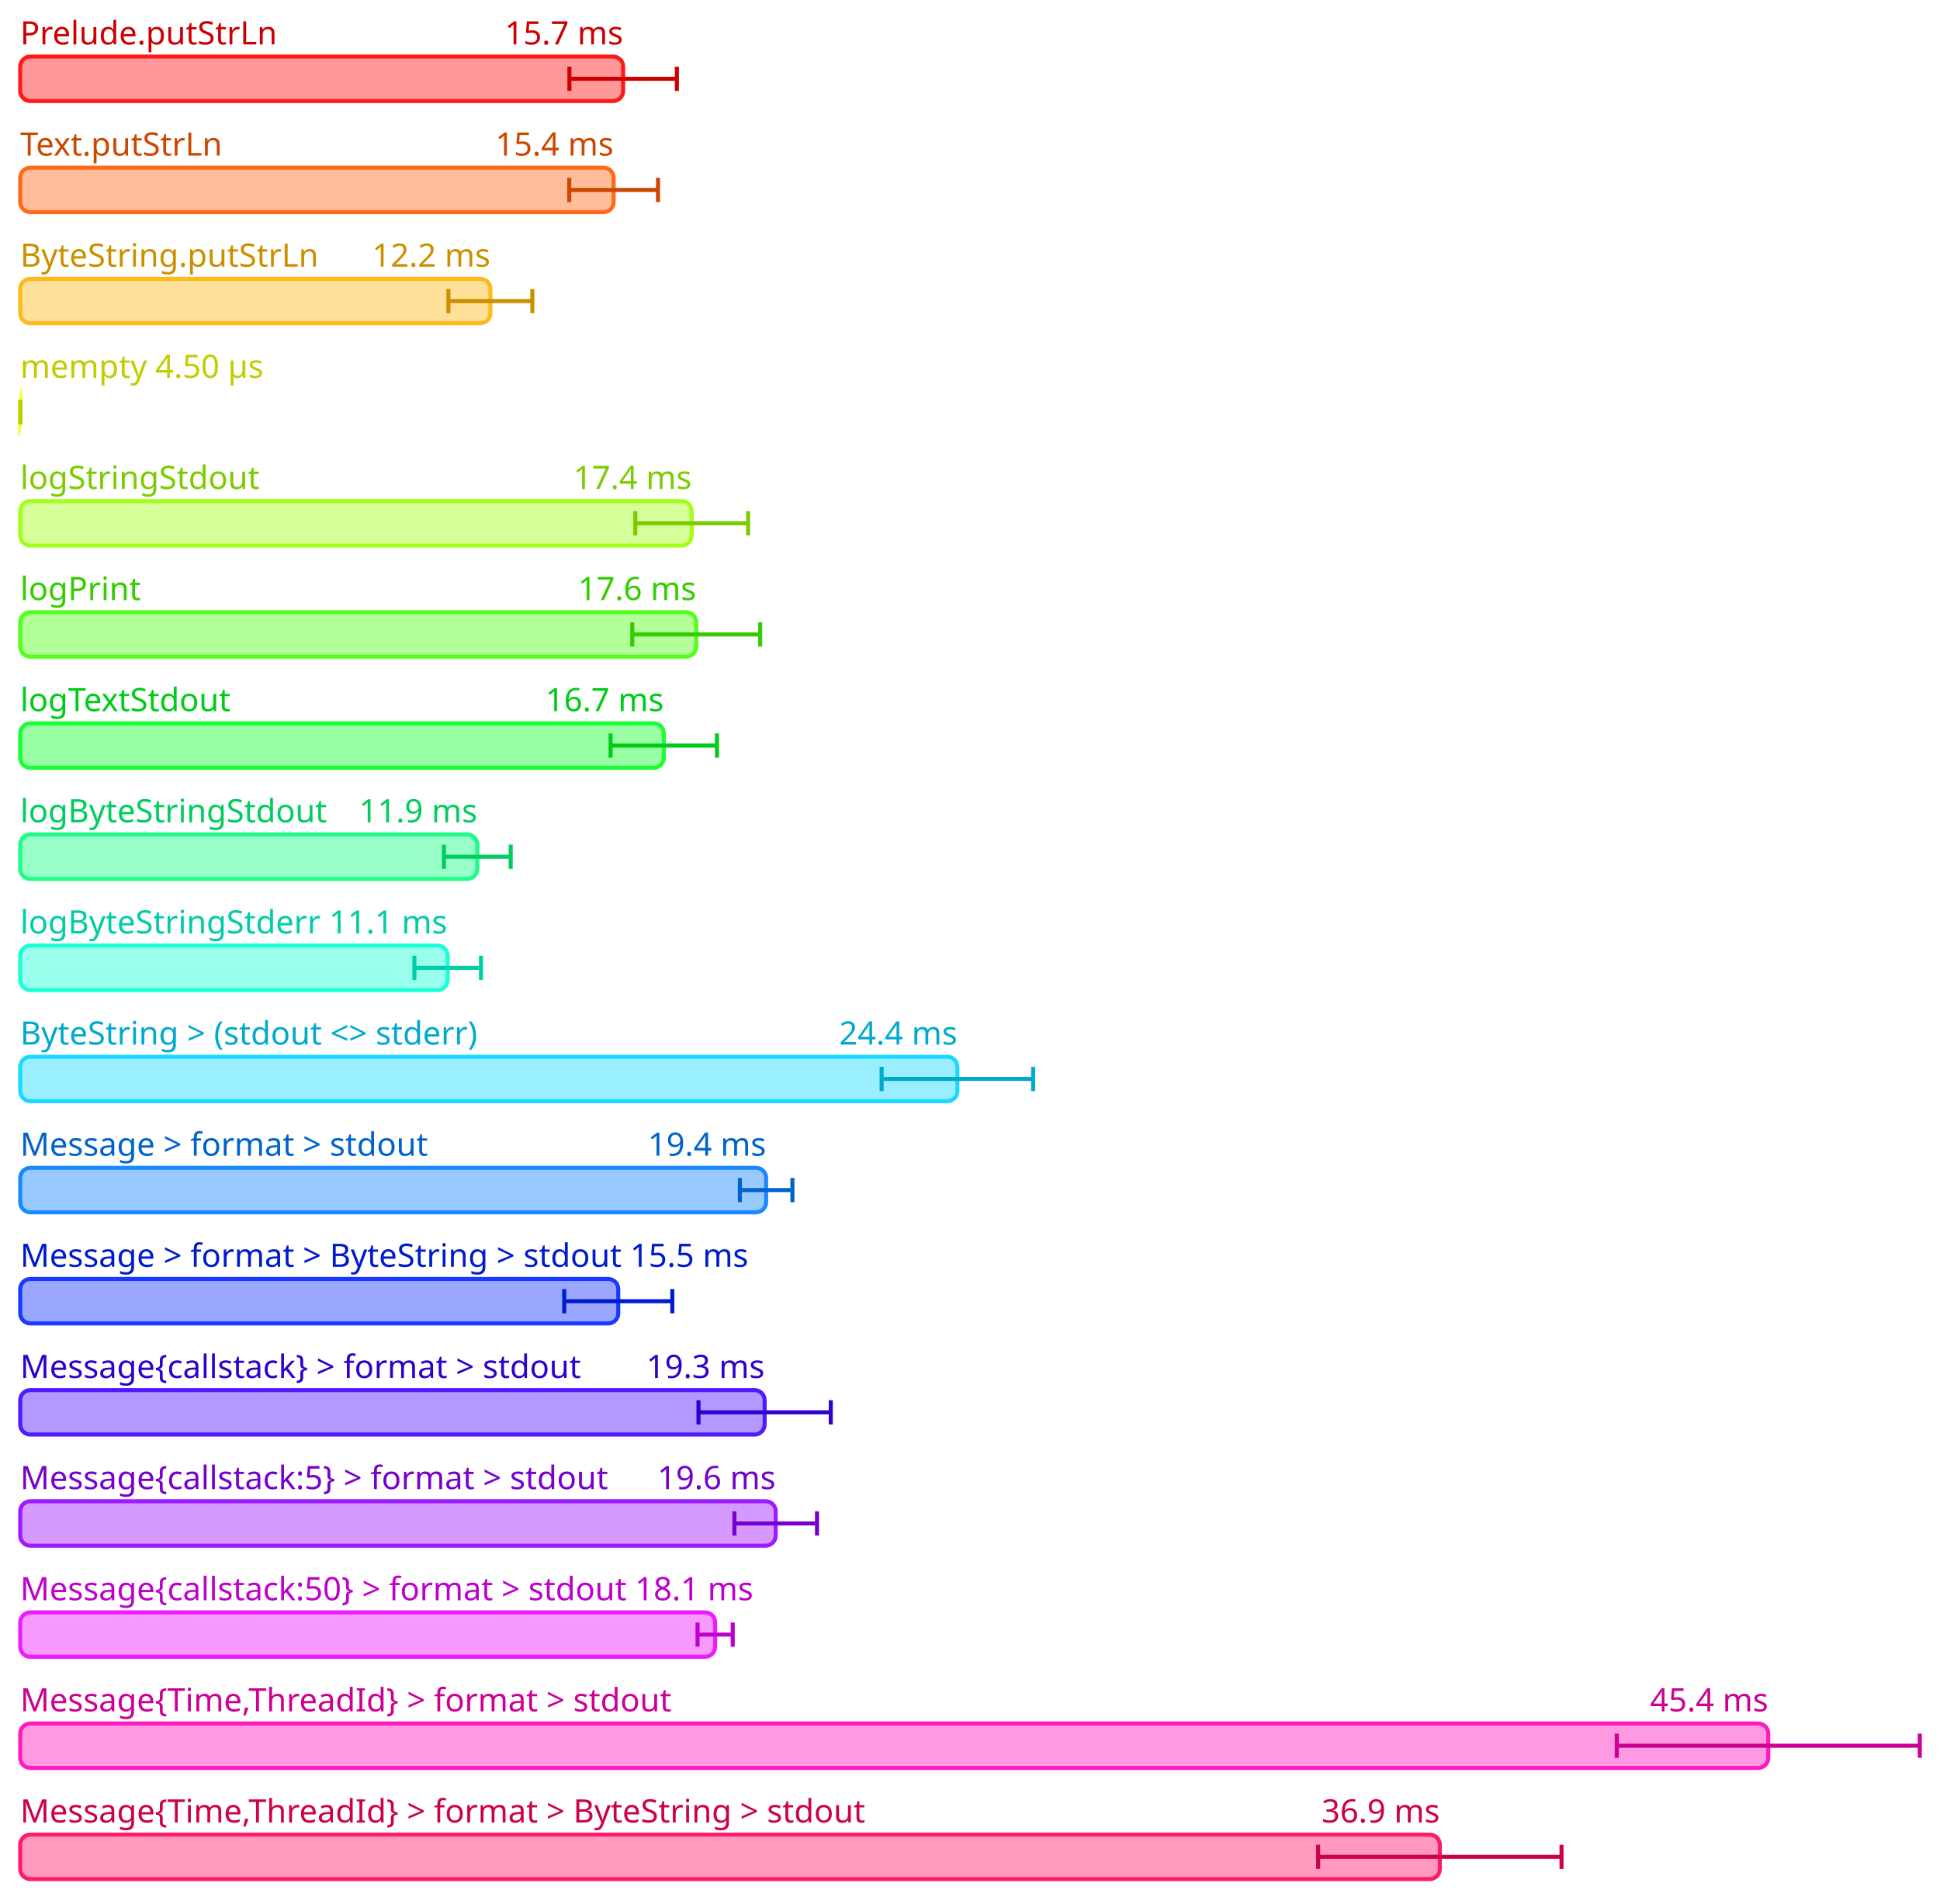
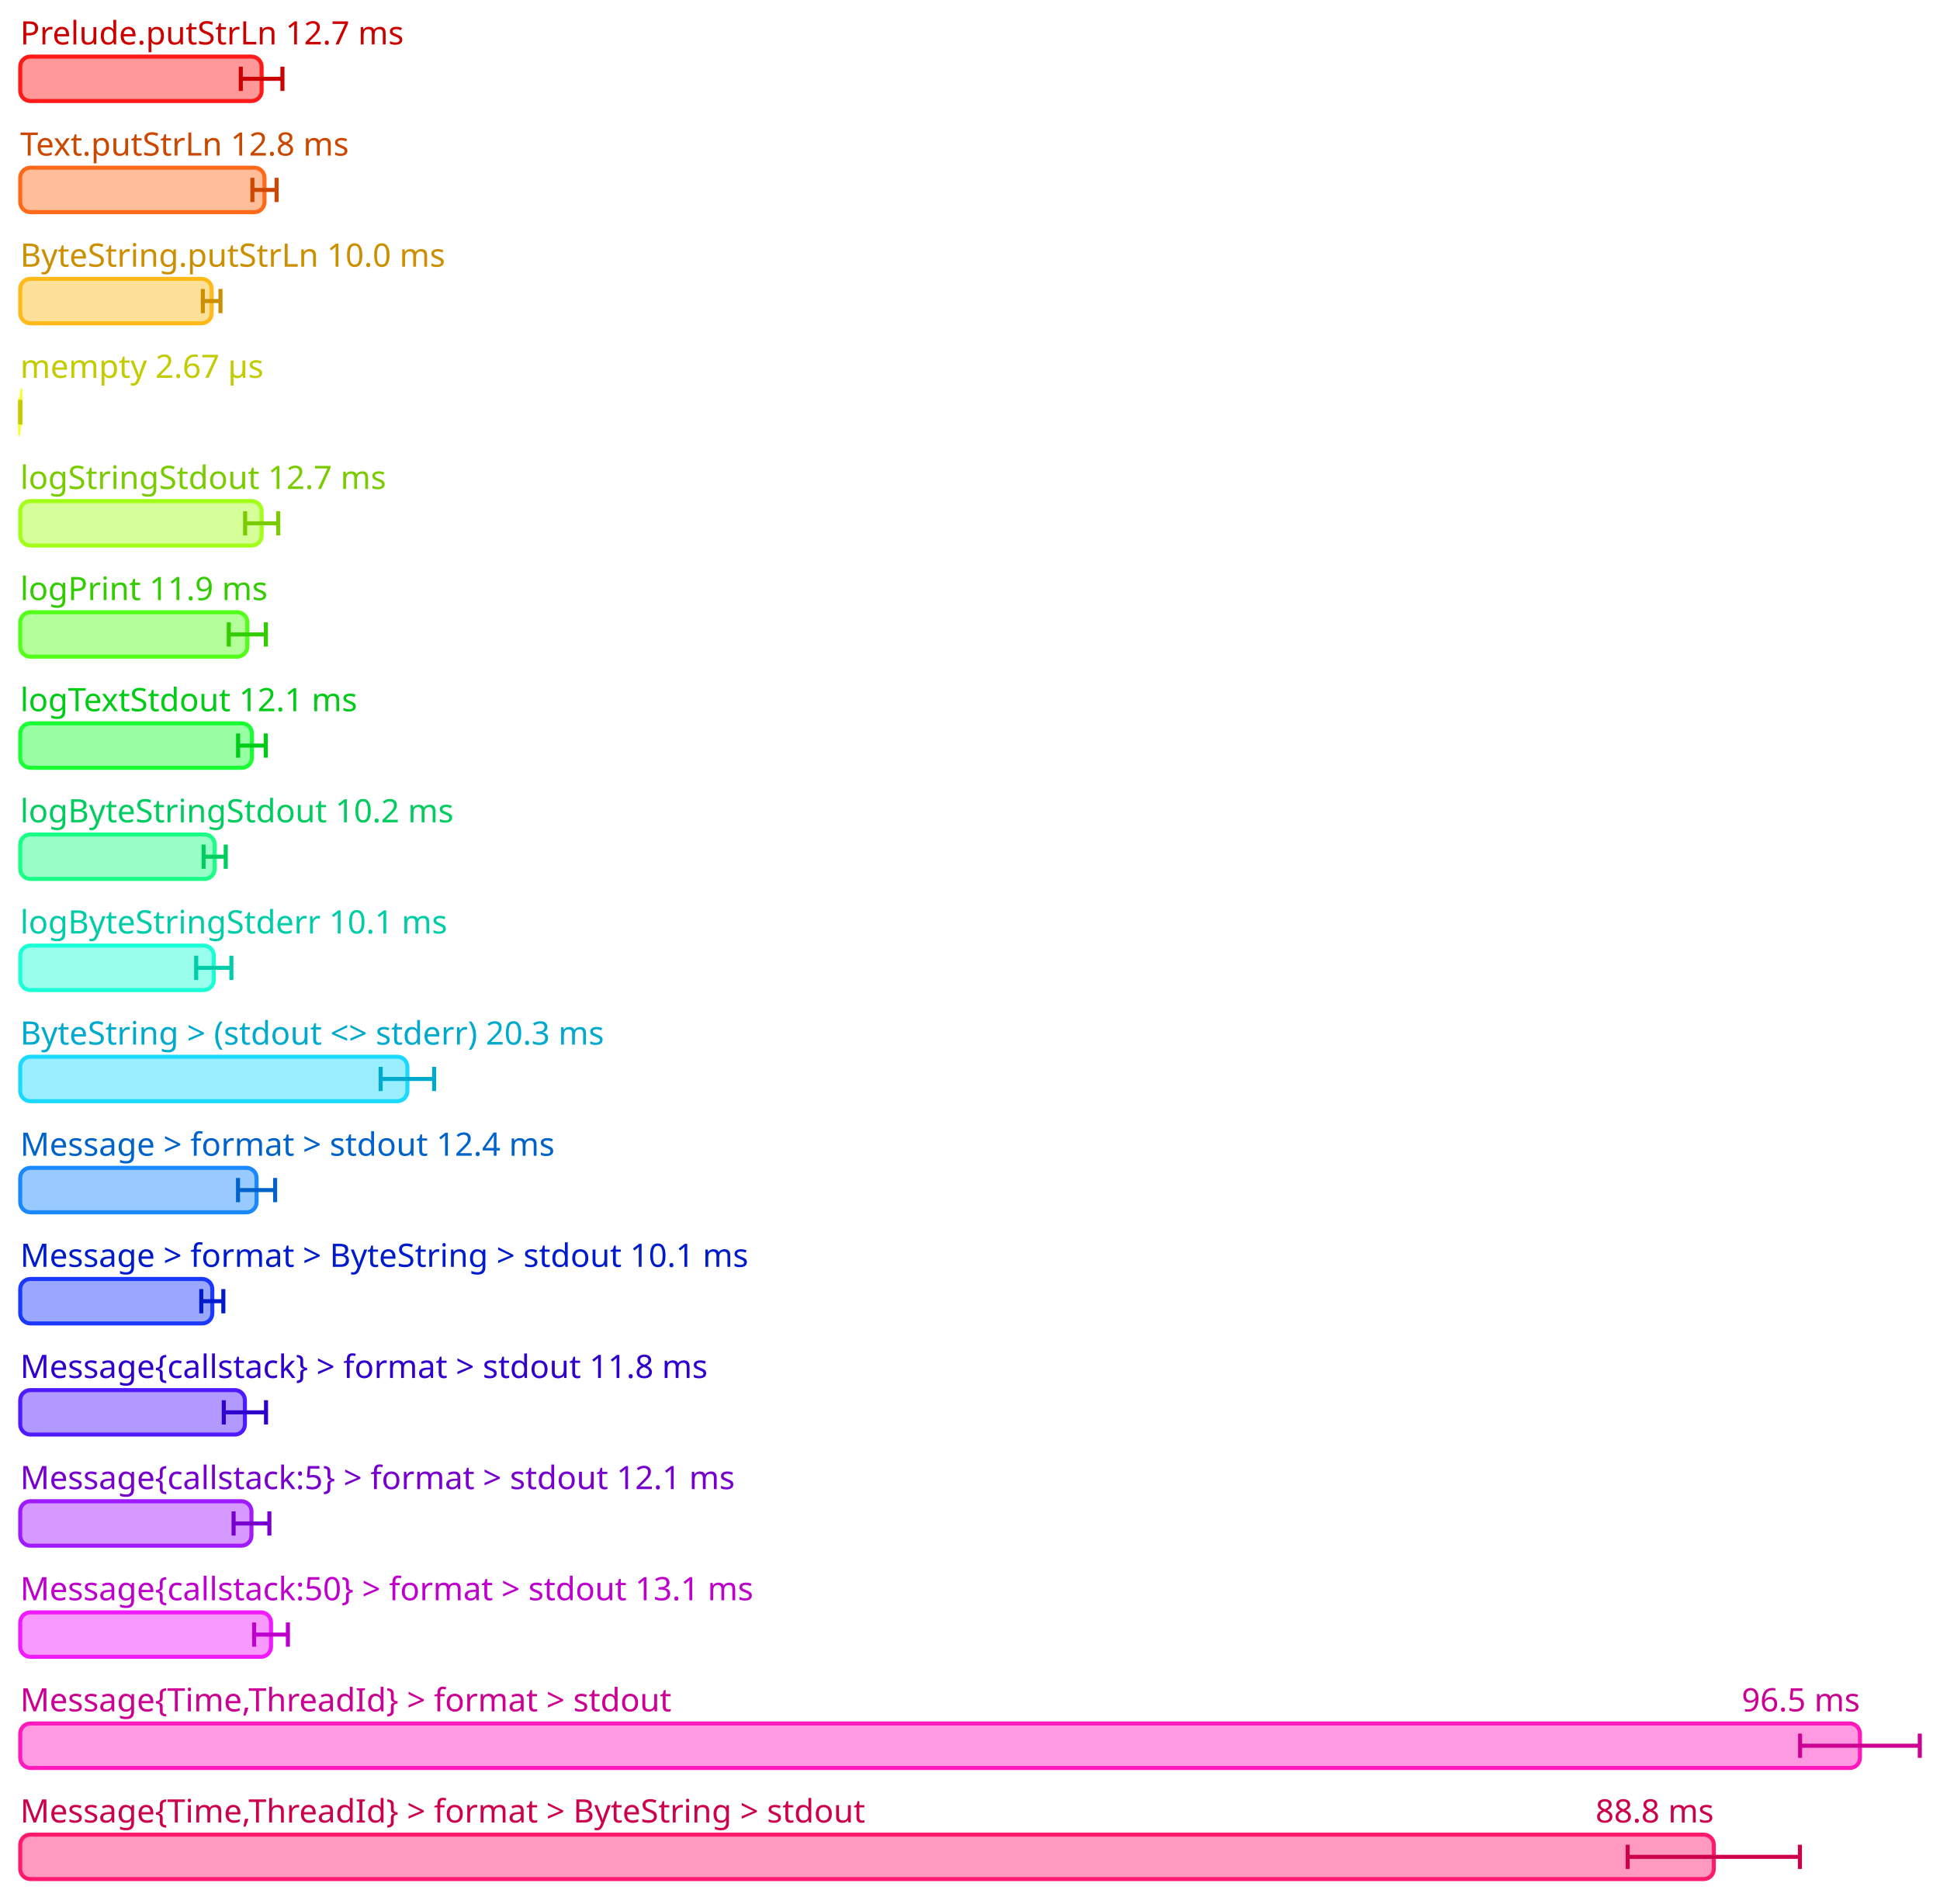
<svg xmlns="http://www.w3.org/2000/svg" height="942" width="960.0" font-size="16" font-family="sans-serif" stroke-width="2">
  <g transform="translate(10.0 0)">
-     <g fill="hsl(0, 100%, 40%)">
-       <text y="22">Prelude.putStrLn</text>
-       <text y="22" x="298.36" text-anchor="end">15.7 ms</text>
-     </g>
+     <text fill="hsl(0, 100%, 40%)" y="22">Prelude.putStrLn 12.7 ms</text>
    <g>
-       <rect y="28" rx="5" height="22" width="298.36" fill="hsl(0, 100%, 80%)" stroke="hsl(0, 100%, 55%)" />
+       <rect y="28" rx="5" height="22" width="119.46" fill="hsl(0, 100%, 80%)" stroke="hsl(0, 100%, 55%)" />
      <g stroke="hsl(0, 100%, 40%)">
-         <line x1="271.773" x2="324.947" y1="39" y2="39" />
-         <line x1="271.773" x2="271.773" y1="33" y2="45" />
-         <line x1="324.947" x2="324.947" y1="33" y2="45" />
+         <line x1="109.161" x2="129.758" y1="39" y2="39" />
+         <line x1="109.161" x2="109.161" y1="33" y2="45" />
+         <line x1="129.758" x2="129.758" y1="33" y2="45" />
      </g>
    </g>
-     <g fill="hsl(21, 100%, 40%)">
-       <text y="77">Text.putStrLn</text>
-       <text y="77" x="293.649" text-anchor="end">15.4 ms</text>
-     </g>
+     <text fill="hsl(21, 100%, 40%)" y="77">Text.putStrLn 12.8 ms</text>
    <g>
-       <rect y="83" rx="5" height="22" width="293.649" fill="hsl(21, 100%, 80%)" stroke="hsl(21, 100%, 55%)" />
+       <rect y="83" rx="5" height="22" width="120.885" fill="hsl(21, 100%, 80%)" stroke="hsl(21, 100%, 55%)" />
      <g stroke="hsl(21, 100%, 40%)">
-         <line x1="271.687" x2="315.612" y1="94" y2="94" />
-         <line x1="271.687" x2="271.687" y1="88" y2="100" />
-         <line x1="315.612" x2="315.612" y1="88" y2="100" />
+         <line x1="114.894" x2="126.875" y1="94" y2="94" />
+         <line x1="114.894" x2="114.894" y1="88" y2="100" />
+         <line x1="126.875" x2="126.875" y1="88" y2="100" />
      </g>
    </g>
-     <g fill="hsl(42, 100%, 40%)">
-       <text y="132">ByteString.putStrLn</text>
-       <text y="132" x="232.662" text-anchor="end">12.2 ms</text>
-     </g>
+     <text fill="hsl(42, 100%, 40%)" y="132">ByteString.putStrLn 10.0 ms</text>
    <g>
-       <rect y="138" rx="5" height="22" width="232.662" fill="hsl(42, 100%, 80%)" stroke="hsl(42, 100%, 55%)" />
+       <rect y="138" rx="5" height="22" width="94.734" fill="hsl(42, 100%, 80%)" stroke="hsl(42, 100%, 55%)" />
      <g stroke="hsl(42, 100%, 40%)">
-         <line x1="211.894" x2="253.429" y1="149" y2="149" />
-         <line x1="211.894" x2="211.894" y1="143" y2="155" />
-         <line x1="253.429" x2="253.429" y1="143" y2="155" />
+         <line x1="90.362" x2="99.106" y1="149" y2="149" />
+         <line x1="90.362" x2="90.362" y1="143" y2="155" />
+         <line x1="99.106" x2="99.106" y1="143" y2="155" />
      </g>
    </g>
-     <text fill="hsl(63, 100%, 40%)" y="187">mempty 4.50 μs</text>
+     <text fill="hsl(63, 100%, 40%)" y="187">mempty 2.67 μs</text>
    <g>
-       <rect y="193" rx="5" height="22" width="0.086" fill="hsl(63, 100%, 80%)" stroke="hsl(63, 100%, 55%)" />
+       <rect y="193" rx="5" height="22" width="0.025" fill="hsl(63, 100%, 80%)" stroke="hsl(63, 100%, 55%)" />
      <g stroke="hsl(63, 100%, 40%)">
-         <line x1="0.081" x2="0.09" y1="204" y2="204" />
-         <line x1="0.081" x2="0.081" y1="198" y2="210" />
-         <line x1="0.09" x2="0.09" y1="198" y2="210" />
+         <line x1="0.023" x2="0.027" y1="204" y2="204" />
+         <line x1="0.023" x2="0.023" y1="198" y2="210" />
+         <line x1="0.027" x2="0.027" y1="198" y2="210" />
      </g>
    </g>
-     <g fill="hsl(84, 100%, 40%)">
-       <text y="242">logStringStdout</text>
-       <text y="242" x="332.282" text-anchor="end">17.4 ms</text>
-     </g>
+     <text fill="hsl(84, 100%, 40%)" y="242">logStringStdout 12.7 ms</text>
    <g>
-       <rect y="248" rx="5" height="22" width="332.282" fill="hsl(84, 100%, 80%)" stroke="hsl(84, 100%, 55%)" />
+       <rect y="248" rx="5" height="22" width="119.487" fill="hsl(84, 100%, 80%)" stroke="hsl(84, 100%, 55%)" />
      <g stroke="hsl(84, 100%, 40%)">
-         <line x1="304.373" x2="360.191" y1="259" y2="259" />
-         <line x1="304.373" x2="304.373" y1="253" y2="265" />
-         <line x1="360.191" x2="360.191" y1="253" y2="265" />
+         <line x1="111.299" x2="127.675" y1="259" y2="259" />
+         <line x1="111.299" x2="111.299" y1="253" y2="265" />
+         <line x1="127.675" x2="127.675" y1="253" y2="265" />
      </g>
    </g>
-     <g fill="hsl(105, 100%, 40%)">
-       <text y="297">logPrint</text>
-       <text y="297" x="334.529" text-anchor="end">17.6 ms</text>
-     </g>
+     <text fill="hsl(105, 100%, 40%)" y="297">logPrint 11.9 ms</text>
    <g>
-       <rect y="303" rx="5" height="22" width="334.529" fill="hsl(105, 100%, 80%)" stroke="hsl(105, 100%, 55%)" />
+       <rect y="303" rx="5" height="22" width="112.39" fill="hsl(105, 100%, 80%)" stroke="hsl(105, 100%, 55%)" />
      <g stroke="hsl(105, 100%, 40%)">
-         <line x1="302.877" x2="366.181" y1="314" y2="314" />
-         <line x1="302.877" x2="302.877" y1="308" y2="320" />
-         <line x1="366.181" x2="366.181" y1="308" y2="320" />
+         <line x1="103.213" x2="121.566" y1="314" y2="314" />
+         <line x1="103.213" x2="103.213" y1="308" y2="320" />
+         <line x1="121.566" x2="121.566" y1="308" y2="320" />
      </g>
    </g>
-     <g fill="hsl(127, 100%, 40%)">
-       <text y="352">logTextStdout</text>
-       <text y="352" x="318.467" text-anchor="end">16.7 ms</text>
-     </g>
+     <text fill="hsl(127, 100%, 40%)" y="352">logTextStdout 12.1 ms</text>
    <g>
-       <rect y="358" rx="5" height="22" width="318.467" fill="hsl(127, 100%, 80%)" stroke="hsl(127, 100%, 55%)" />
+       <rect y="358" rx="5" height="22" width="114.656" fill="hsl(127, 100%, 80%)" stroke="hsl(127, 100%, 55%)" />
      <g stroke="hsl(127, 100%, 40%)">
-         <line x1="292.15" x2="344.784" y1="369" y2="369" />
-         <line x1="292.15" x2="292.15" y1="363" y2="375" />
-         <line x1="344.784" x2="344.784" y1="363" y2="375" />
+         <line x1="107.822" x2="121.491" y1="369" y2="369" />
+         <line x1="107.822" x2="107.822" y1="363" y2="375" />
+         <line x1="121.491" x2="121.491" y1="363" y2="375" />
      </g>
    </g>
-     <g fill="hsl(148, 100%, 40%)">
-       <text y="407">logByteStringStdout</text>
-       <text y="407" x="226.186" text-anchor="end">11.9 ms</text>
-     </g>
+     <text fill="hsl(148, 100%, 40%)" y="407">logByteStringStdout 10.2 ms</text>
    <g>
-       <rect y="413" rx="5" height="22" width="226.186" fill="hsl(148, 100%, 80%)" stroke="hsl(148, 100%, 55%)" />
+       <rect y="413" rx="5" height="22" width="96.223" fill="hsl(148, 100%, 80%)" stroke="hsl(148, 100%, 55%)" />
      <g stroke="hsl(148, 100%, 40%)">
-         <line x1="209.66" x2="242.712" y1="424" y2="424" />
-         <line x1="209.66" x2="209.66" y1="418" y2="430" />
-         <line x1="242.712" x2="242.712" y1="418" y2="430" />
+         <line x1="90.732" x2="101.713" y1="424" y2="424" />
+         <line x1="90.732" x2="90.732" y1="418" y2="430" />
+         <line x1="101.713" x2="101.713" y1="418" y2="430" />
      </g>
    </g>
-     <text fill="hsl(169, 100%, 40%)" y="462">logByteStringStderr 11.1 ms</text>
+     <text fill="hsl(169, 100%, 40%)" y="462">logByteStringStderr 10.1 ms</text>
    <g>
-       <rect y="468" rx="5" height="22" width="211.541" fill="hsl(169, 100%, 80%)" stroke="hsl(169, 100%, 55%)" />
+       <rect y="468" rx="5" height="22" width="95.791" fill="hsl(169, 100%, 80%)" stroke="hsl(169, 100%, 55%)" />
      <g stroke="hsl(169, 100%, 40%)">
-         <line x1="195.062" x2="228.02" y1="479" y2="479" />
-         <line x1="195.062" x2="195.062" y1="473" y2="485" />
-         <line x1="228.02" x2="228.02" y1="473" y2="485" />
+         <line x1="87.076" x2="104.505" y1="479" y2="479" />
+         <line x1="87.076" x2="87.076" y1="473" y2="485" />
+         <line x1="104.505" x2="104.505" y1="473" y2="485" />
      </g>
    </g>
-     <g fill="hsl(190, 100%, 40%)">
-       <text y="517">ByteString &gt; (stdout &lt;&gt; stderr)</text>
-       <text y="517" x="463.754" text-anchor="end">24.4 ms</text>
-     </g>
+     <text fill="hsl(190, 100%, 40%)" y="517">ByteString &gt; (stdout &lt;&gt; stderr) 20.3 ms</text>
    <g>
-       <rect y="523" rx="5" height="22" width="463.754" fill="hsl(190, 100%, 80%)" stroke="hsl(190, 100%, 55%)" />
+       <rect y="523" rx="5" height="22" width="191.595" fill="hsl(190, 100%, 80%)" stroke="hsl(190, 100%, 55%)" />
      <g stroke="hsl(190, 100%, 40%)">
-         <line x1="426.272" x2="501.235" y1="534" y2="534" />
-         <line x1="426.272" x2="426.272" y1="528" y2="540" />
-         <line x1="501.235" x2="501.235" y1="528" y2="540" />
+         <line x1="178.363" x2="204.827" y1="534" y2="534" />
+         <line x1="178.363" x2="178.363" y1="528" y2="540" />
+         <line x1="204.827" x2="204.827" y1="528" y2="540" />
      </g>
    </g>
-     <g fill="hsl(211, 100%, 40%)">
-       <text y="572">Message &gt; format &gt; stdout</text>
-       <text y="572" x="369.122" text-anchor="end">19.4 ms</text>
-     </g>
+     <text fill="hsl(211, 100%, 40%)" y="572">Message &gt; format &gt; stdout 12.4 ms</text>
    <g>
-       <rect y="578" rx="5" height="22" width="369.122" fill="hsl(211, 100%, 80%)" stroke="hsl(211, 100%, 55%)" />
+       <rect y="578" rx="5" height="22" width="116.961" fill="hsl(211, 100%, 80%)" stroke="hsl(211, 100%, 55%)" />
      <g stroke="hsl(211, 100%, 40%)">
-         <line x1="356.12" x2="382.124" y1="589" y2="589" />
-         <line x1="356.12" x2="356.12" y1="583" y2="595" />
-         <line x1="382.124" x2="382.124" y1="583" y2="595" />
+         <line x1="107.78" x2="126.143" y1="589" y2="589" />
+         <line x1="107.78" x2="107.78" y1="583" y2="595" />
+         <line x1="126.143" x2="126.143" y1="583" y2="595" />
      </g>
    </g>
-     <text fill="hsl(232, 100%, 40%)" y="627">Message &gt; format &gt; ByteString &gt; stdout 15.5 ms</text>
+     <text fill="hsl(232, 100%, 40%)" y="627">Message &gt; format &gt; ByteString &gt; stdout 10.1 ms</text>
    <g>
-       <rect y="633" rx="5" height="22" width="295.945" fill="hsl(232, 100%, 80%)" stroke="hsl(232, 100%, 55%)" />
+       <rect y="633" rx="5" height="22" width="95.061" fill="hsl(232, 100%, 80%)" stroke="hsl(232, 100%, 55%)" />
      <g stroke="hsl(232, 100%, 40%)">
-         <line x1="269.2" x2="322.691" y1="644" y2="644" />
-         <line x1="269.2" x2="269.2" y1="638" y2="650" />
-         <line x1="322.691" x2="322.691" y1="638" y2="650" />
+         <line x1="89.608" x2="100.514" y1="644" y2="644" />
+         <line x1="89.608" x2="89.608" y1="638" y2="650" />
+         <line x1="100.514" x2="100.514" y1="638" y2="650" />
      </g>
    </g>
-     <g fill="hsl(254, 100%, 40%)">
-       <text y="682">Message{callstack} &gt; format &gt; stdout</text>
-       <text y="682" x="368.375" text-anchor="end">19.3 ms</text>
-     </g>
+     <text fill="hsl(254, 100%, 40%)" y="682">Message{callstack} &gt; format &gt; stdout 11.8 ms</text>
    <g>
-       <rect y="688" rx="5" height="22" width="368.375" fill="hsl(254, 100%, 80%)" stroke="hsl(254, 100%, 55%)" />
+       <rect y="688" rx="5" height="22" width="111.19" fill="hsl(254, 100%, 80%)" stroke="hsl(254, 100%, 55%)" />
      <g stroke="hsl(254, 100%, 40%)">
-         <line x1="335.648" x2="401.103" y1="699" y2="699" />
-         <line x1="335.648" x2="335.648" y1="693" y2="705" />
-         <line x1="401.103" x2="401.103" y1="693" y2="705" />
+         <line x1="100.741" x2="121.638" y1="699" y2="699" />
+         <line x1="100.741" x2="100.741" y1="693" y2="705" />
+         <line x1="121.638" x2="121.638" y1="693" y2="705" />
      </g>
    </g>
-     <g fill="hsl(275, 100%, 40%)">
-       <text y="737">Message{callstack:5} &gt; format &gt; stdout</text>
-       <text y="737" x="373.85" text-anchor="end">19.6 ms</text>
-     </g>
+     <text fill="hsl(275, 100%, 40%)" y="737">Message{callstack:5} &gt; format &gt; stdout 12.1 ms</text>
    <g>
-       <rect y="743" rx="5" height="22" width="373.85" fill="hsl(275, 100%, 80%)" stroke="hsl(275, 100%, 55%)" />
+       <rect y="743" rx="5" height="22" width="114.441" fill="hsl(275, 100%, 80%)" stroke="hsl(275, 100%, 55%)" />
      <g stroke="hsl(275, 100%, 40%)">
-         <line x1="353.409" x2="394.291" y1="754" y2="754" />
-         <line x1="353.409" x2="353.409" y1="748" y2="760" />
-         <line x1="394.291" x2="394.291" y1="748" y2="760" />
+         <line x1="105.591" x2="123.291" y1="754" y2="754" />
+         <line x1="105.591" x2="105.591" y1="748" y2="760" />
+         <line x1="123.291" x2="123.291" y1="748" y2="760" />
      </g>
    </g>
-     <text fill="hsl(296, 100%, 40%)" y="792">Message{callstack:50} &gt; format &gt; stdout 18.1 ms</text>
+     <text fill="hsl(296, 100%, 40%)" y="792">Message{callstack:50} &gt; format &gt; stdout 13.1 ms</text>
    <g>
-       <rect y="798" rx="5" height="22" width="343.883" fill="hsl(296, 100%, 80%)" stroke="hsl(296, 100%, 55%)" />
+       <rect y="798" rx="5" height="22" width="124.11" fill="hsl(296, 100%, 80%)" stroke="hsl(296, 100%, 55%)" />
      <g stroke="hsl(296, 100%, 40%)">
-         <line x1="335.172" x2="352.594" y1="809" y2="809" />
-         <line x1="335.172" x2="335.172" y1="803" y2="815" />
-         <line x1="352.594" x2="352.594" y1="803" y2="815" />
+         <line x1="115.752" x2="132.467" y1="809" y2="809" />
+         <line x1="115.752" x2="115.752" y1="803" y2="815" />
+         <line x1="132.467" x2="132.467" y1="803" y2="815" />
      </g>
    </g>
    <g fill="hsl(317, 100%, 40%)">
      <text y="847">Message{Time,ThreadId} &gt; format &gt; stdout</text>
-       <text y="847" x="865.022" text-anchor="end">45.4 ms</text>
+       <text y="847" x="910.384" text-anchor="end">96.5 ms</text>
    </g>
    <g>
-       <rect y="853" rx="5" height="22" width="865.022" fill="hsl(317, 100%, 80%)" stroke="hsl(317, 100%, 55%)" />
+       <rect y="853" rx="5" height="22" width="910.384" fill="hsl(317, 100%, 80%)" stroke="hsl(317, 100%, 55%)" />
      <g stroke="hsl(317, 100%, 40%)">
-         <line x1="790.044" x2="940.0" y1="864" y2="864" />
-         <line x1="790.044" x2="790.044" y1="858" y2="870" />
+         <line x1="880.767" x2="940.0" y1="864" y2="864" />
+         <line x1="880.767" x2="880.767" y1="858" y2="870" />
        <line x1="940.0" x2="940.0" y1="858" y2="870" />
      </g>
    </g>
    <g fill="hsl(338, 100%, 40%)">
      <text y="902">Message{Time,ThreadId} &gt; format &gt; ByteString &gt; stdout</text>
-       <text y="902" x="702.495" text-anchor="end">36.9 ms</text>
+       <text y="902" x="838.065" text-anchor="end">88.8 ms</text>
    </g>
    <g>
-       <rect y="908" rx="5" height="22" width="702.495" fill="hsl(338, 100%, 80%)" stroke="hsl(338, 100%, 55%)" />
+       <rect y="908" rx="5" height="22" width="838.065" fill="hsl(338, 100%, 80%)" stroke="hsl(338, 100%, 55%)" />
      <g stroke="hsl(338, 100%, 40%)">
-         <line x1="642.281" x2="762.709" y1="919" y2="919" />
-         <line x1="642.281" x2="642.281" y1="913" y2="925" />
-         <line x1="762.709" x2="762.709" y1="913" y2="925" />
+         <line x1="795.444" x2="880.685" y1="919" y2="919" />
+         <line x1="795.444" x2="795.444" y1="913" y2="925" />
+         <line x1="880.685" x2="880.685" y1="913" y2="925" />
      </g>
    </g>
  </g>
</svg>
